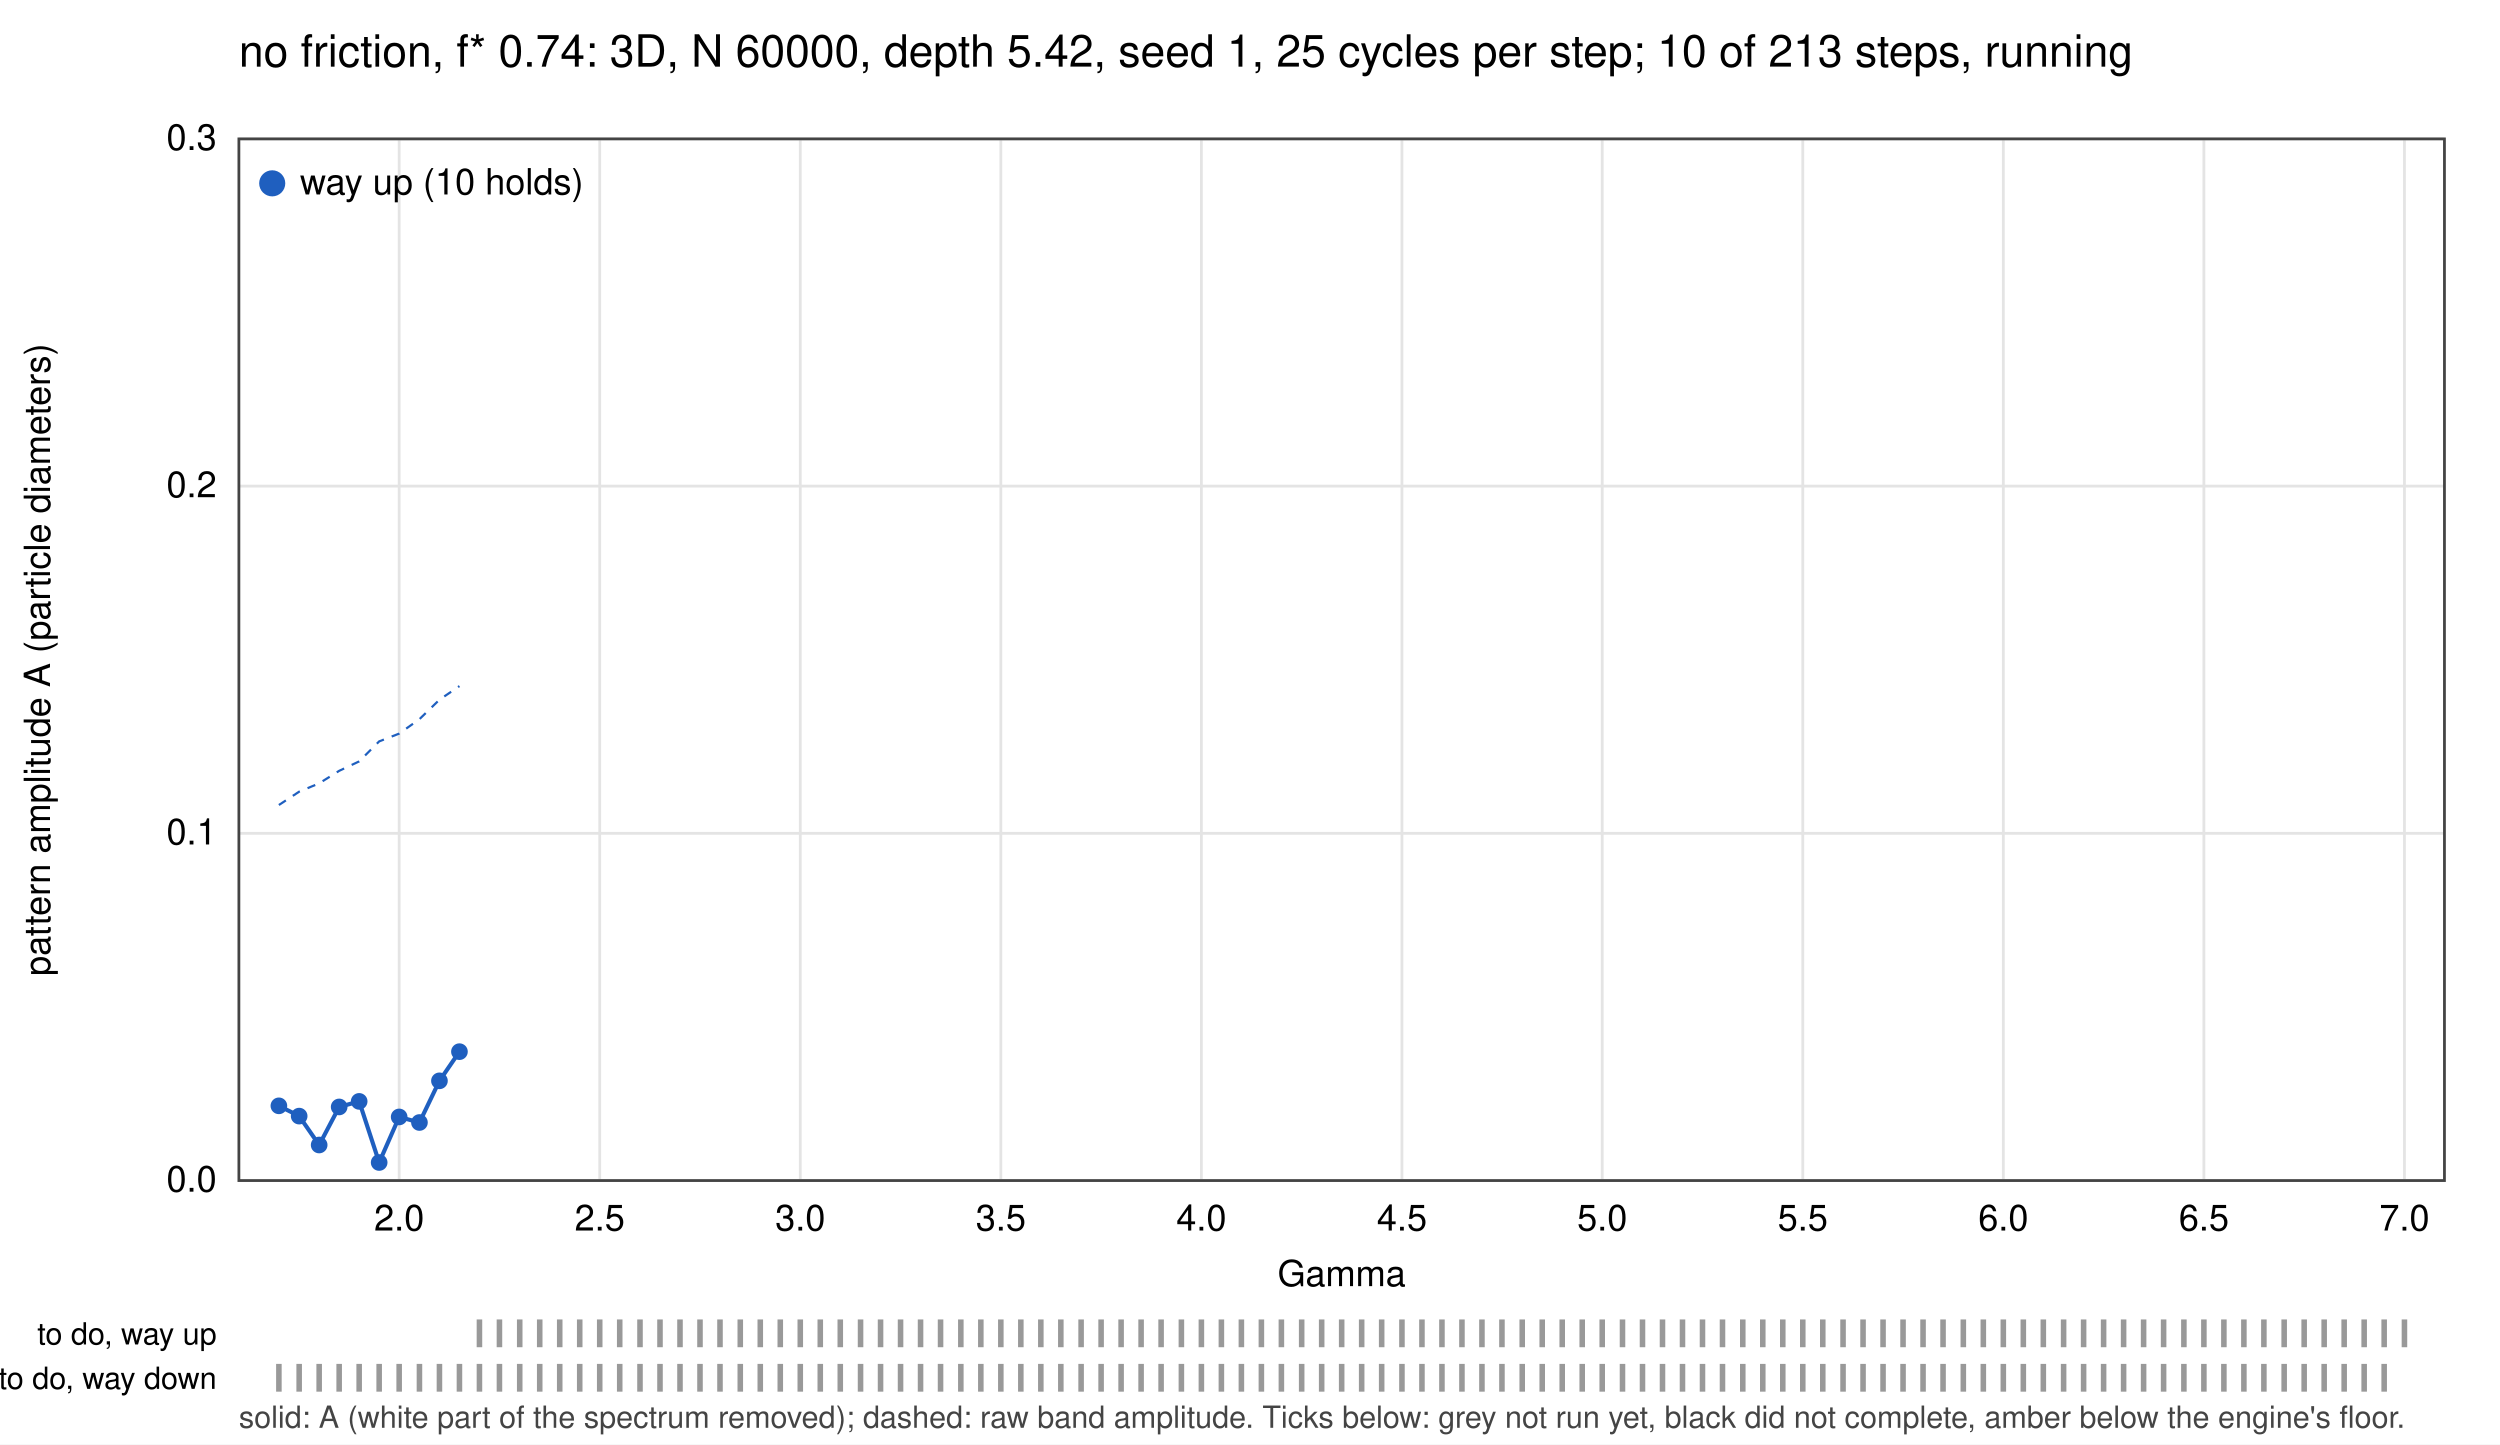
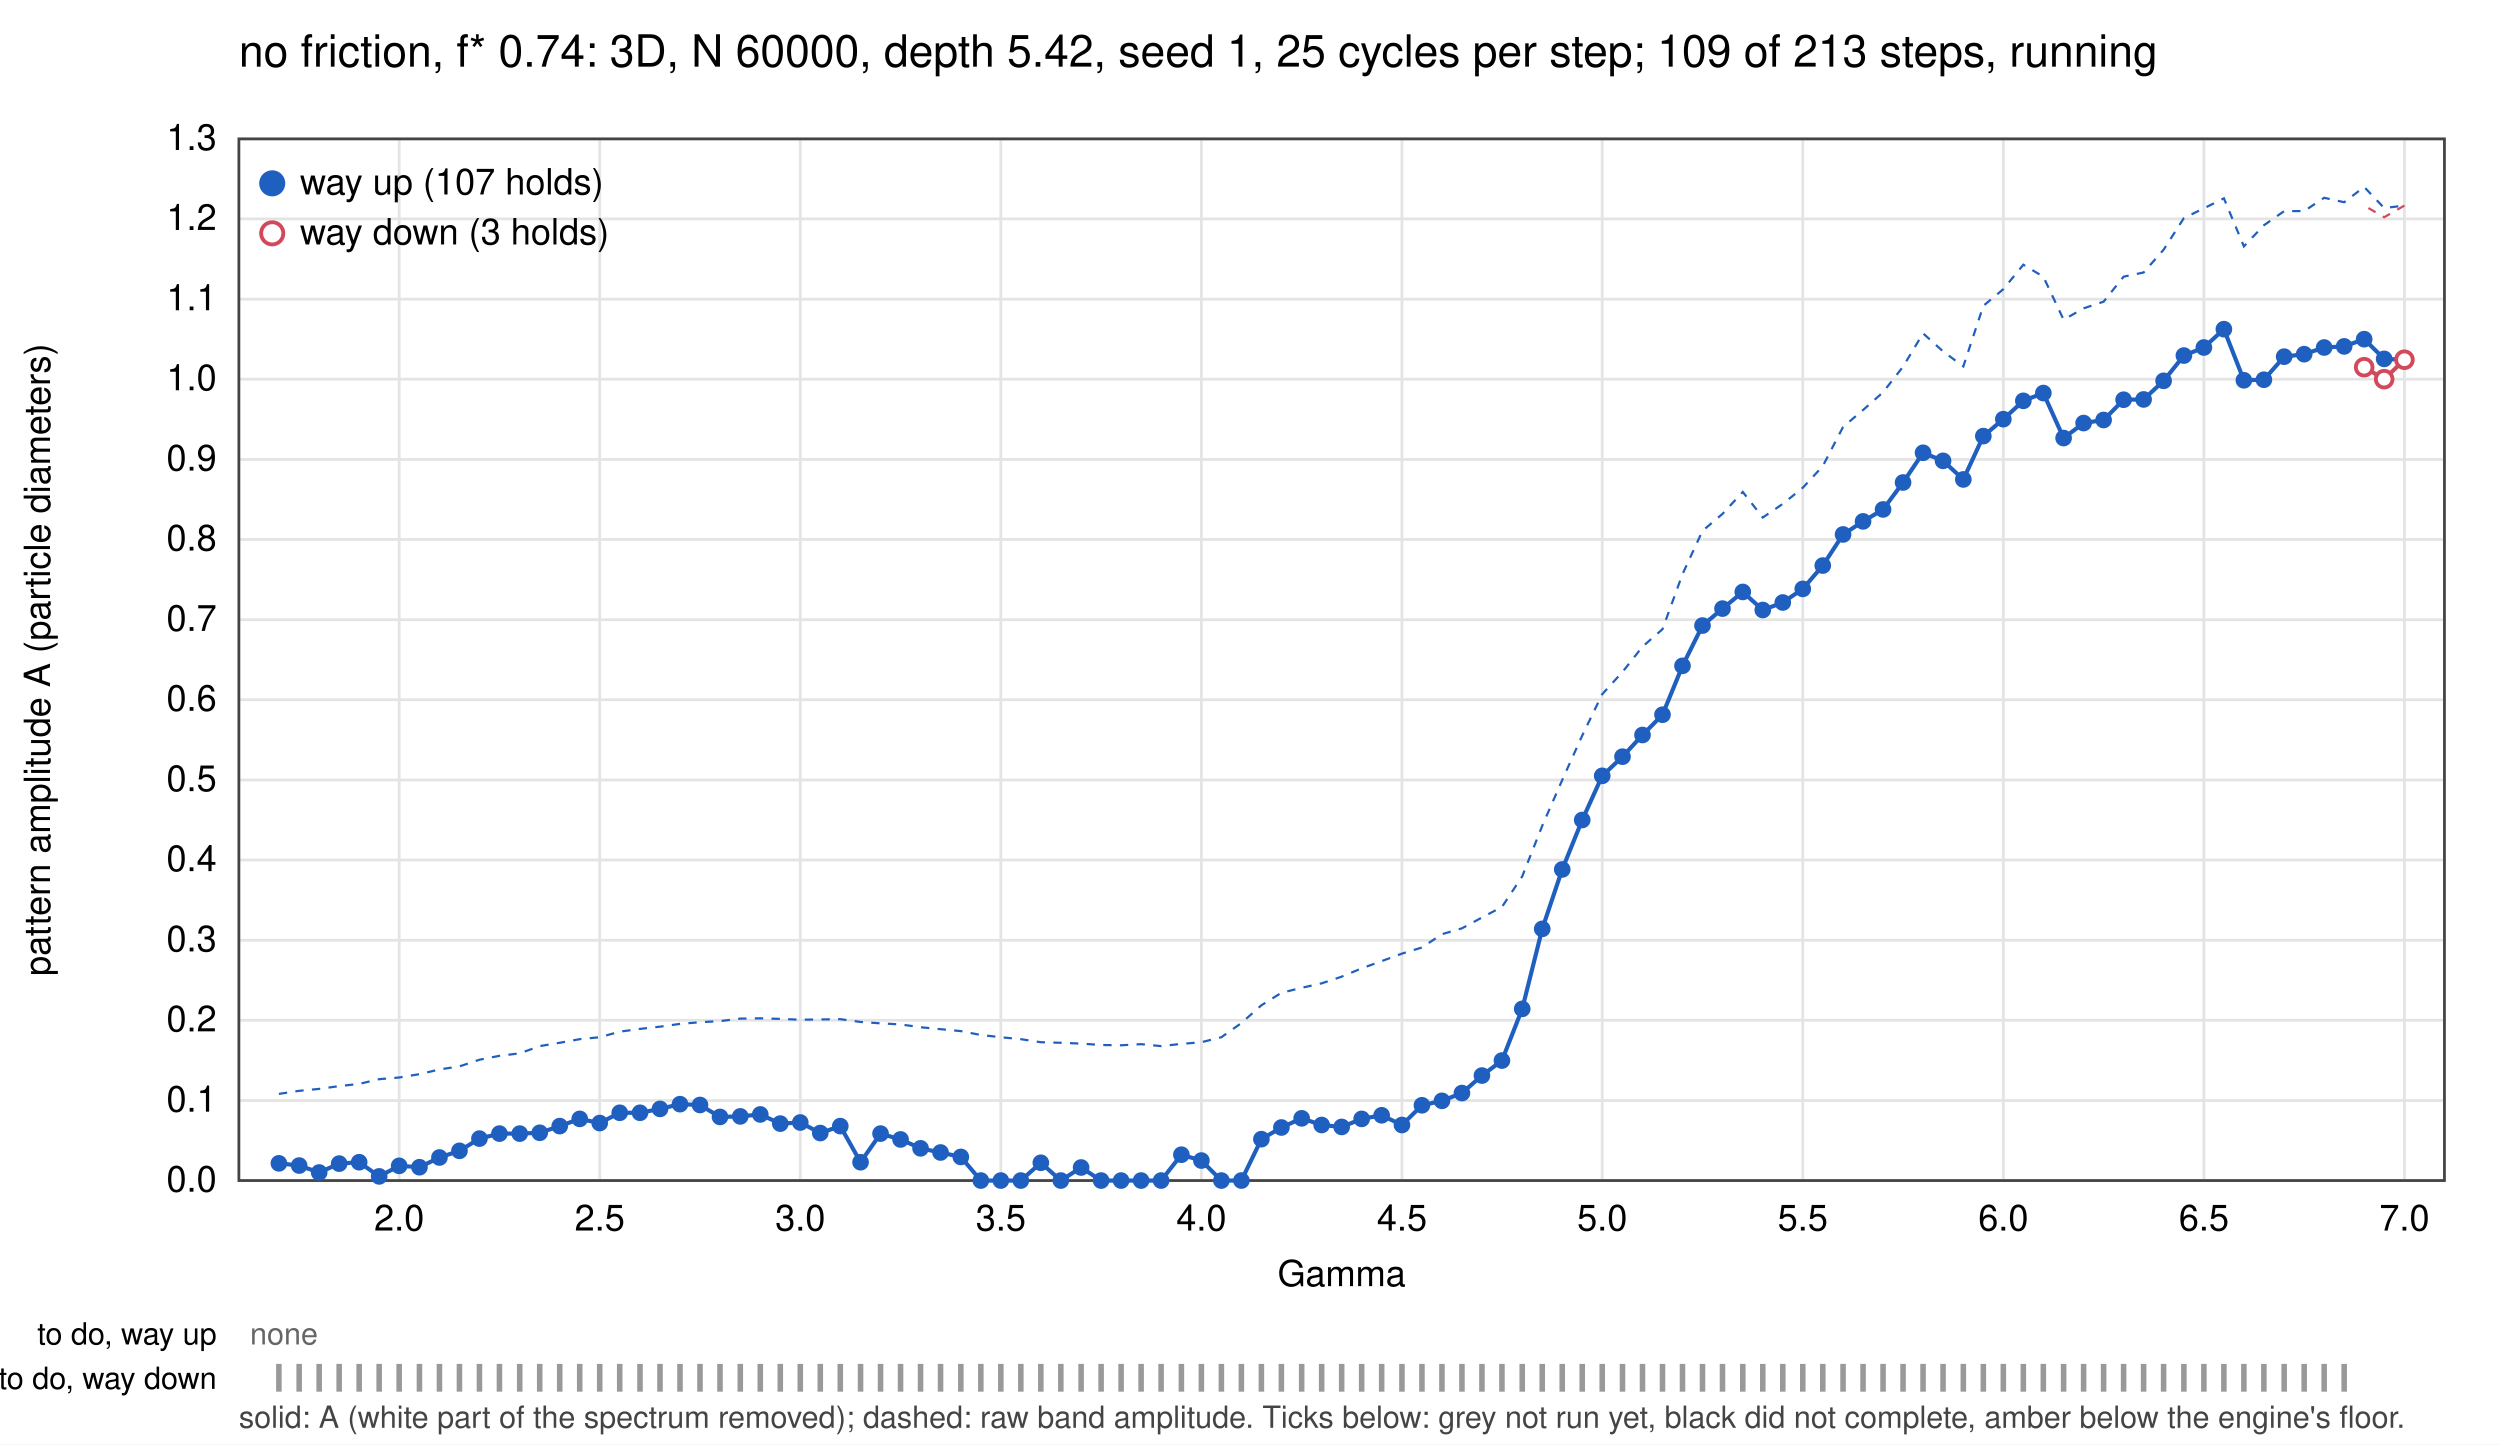
<svg xmlns="http://www.w3.org/2000/svg" width="900" height="520" viewBox="0 0 900 520" font-family="Helvetica, Arial, sans-serif" font-size="13">
  <rect width="900" height="520" fill="white" />
-   <text x="86" y="24" font-size="16">no friction, f* 0.74: 3D, N 60000, depth 5.42, seed 1, 25 cycles per step; 10 of 213 steps, running</text>
+   <text x="86" y="24" font-size="16">no friction, f* 0.74: 3D, N 60000, depth 5.42, seed 1, 25 cycles per step; 109 of 213 steps, running</text>
  <line x1="86" x2="880" y1="425.0" y2="425.0" stroke="#e4e4e4" />
  <text x="78" y="429.0" text-anchor="end">0.0</text>
-   <line x1="86" x2="880" y1="300.0" y2="300.0" stroke="#e4e4e4" />
-   <text x="78" y="304.0" text-anchor="end">0.1</text>
-   <line x1="86" x2="880" y1="175.0" y2="175.0" stroke="#e4e4e4" />
-   <text x="78" y="179.0" text-anchor="end">0.2</text>
+   <line x1="86" x2="880" y1="396.2" y2="396.2" stroke="#e4e4e4" />
+   <text x="78" y="400.2" text-anchor="end">0.1</text>
+   <line x1="86" x2="880" y1="367.3" y2="367.3" stroke="#e4e4e4" />
+   <text x="78" y="371.3" text-anchor="end">0.2</text>
+   <line x1="86" x2="880" y1="338.5" y2="338.5" stroke="#e4e4e4" />
+   <text x="78" y="342.5" text-anchor="end">0.3</text>
+   <line x1="86" x2="880" y1="309.6" y2="309.6" stroke="#e4e4e4" />
+   <text x="78" y="313.6" text-anchor="end">0.4</text>
+   <line x1="86" x2="880" y1="280.8" y2="280.8" stroke="#e4e4e4" />
+   <text x="78" y="284.8" text-anchor="end">0.5</text>
+   <line x1="86" x2="880" y1="251.9" y2="251.9" stroke="#e4e4e4" />
+   <text x="78" y="255.9" text-anchor="end">0.6</text>
+   <line x1="86" x2="880" y1="223.1" y2="223.1" stroke="#e4e4e4" />
+   <text x="78" y="227.1" text-anchor="end">0.7</text>
+   <line x1="86" x2="880" y1="194.2" y2="194.2" stroke="#e4e4e4" />
+   <text x="78" y="198.2" text-anchor="end">0.8</text>
+   <line x1="86" x2="880" y1="165.4" y2="165.4" stroke="#e4e4e4" />
+   <text x="78" y="169.4" text-anchor="end">0.9</text>
+   <line x1="86" x2="880" y1="136.5" y2="136.5" stroke="#e4e4e4" />
+   <text x="78" y="140.5" text-anchor="end">1.0</text>
+   <line x1="86" x2="880" y1="107.7" y2="107.7" stroke="#e4e4e4" />
+   <text x="78" y="111.7" text-anchor="end">1.1</text>
+   <line x1="86" x2="880" y1="78.8" y2="78.8" stroke="#e4e4e4" />
+   <text x="78" y="82.8" text-anchor="end">1.2</text>
  <line x1="86" x2="880" y1="50.0" y2="50.0" stroke="#e4e4e4" />
-   <text x="78" y="54.0" text-anchor="end">0.3</text>
+   <text x="78" y="54.0" text-anchor="end">1.3</text>
  <line x1="143.7" x2="143.7" y1="50" y2="425" stroke="#e4e4e4" />
  <text x="143.7" y="443" text-anchor="middle">2.0</text>
  <line x1="215.9" x2="215.9" y1="50" y2="425" stroke="#e4e4e4" />
  <text x="215.9" y="443" text-anchor="middle">2.5</text>
  <line x1="288.1" x2="288.1" y1="50" y2="425" stroke="#e4e4e4" />
  <text x="288.1" y="443" text-anchor="middle">3.0</text>
  <line x1="360.3" x2="360.3" y1="50" y2="425" stroke="#e4e4e4" />
  <text x="360.3" y="443" text-anchor="middle">3.5</text>
  <line x1="432.5" x2="432.5" y1="50" y2="425" stroke="#e4e4e4" />
  <text x="432.5" y="443" text-anchor="middle">4.0</text>
  <line x1="504.7" x2="504.7" y1="50" y2="425" stroke="#e4e4e4" />
  <text x="504.7" y="443" text-anchor="middle">4.5</text>
  <line x1="576.8" x2="576.8" y1="50" y2="425" stroke="#e4e4e4" />
  <text x="576.8" y="443" text-anchor="middle">5.0</text>
  <line x1="649.0" x2="649.0" y1="50" y2="425" stroke="#e4e4e4" />
  <text x="649.0" y="443" text-anchor="middle">5.5</text>
  <line x1="721.2" x2="721.2" y1="50" y2="425" stroke="#e4e4e4" />
  <text x="721.2" y="443" text-anchor="middle">6.0</text>
  <line x1="793.4" x2="793.4" y1="50" y2="425" stroke="#e4e4e4" />
  <text x="793.4" y="443" text-anchor="middle">6.5</text>
  <line x1="865.6" x2="865.6" y1="50" y2="425" stroke="#e4e4e4" />
  <text x="865.6" y="443" text-anchor="middle">7.0</text>
  <rect x="86" y="50" width="794" height="375" fill="none" stroke="#444" />
  <text x="483.0" y="463" text-anchor="middle">Gamma</text>
  <text transform="translate(18 237.5) rotate(-90)" text-anchor="middle">pattern amplitude A (particle diameters)</text>
-   <polyline fill="none" stroke="#1f5fbf" stroke-width="1.5" points="100.4,398.1 107.7,401.8 114.9,412.2 122.1,398.5 129.3,396.5 136.5,418.5 143.7,402.1 151.0,404.1 158.2,389.1 165.4,378.6" />
-   <polyline fill="none" stroke="#1f5fbf" stroke-width="0.8" stroke-dasharray="3 3" points="100.4,289.8 107.7,285.0 114.9,282.0 122.1,277.5 129.3,274.1 136.5,266.9 143.7,264.1 151.0,258.9 158.2,251.9 165.4,247.0" />
-   <circle cx="100.4" cy="398.1" r="3" fill="#1f5fbf" />
-   <circle cx="107.7" cy="401.8" r="3" fill="#1f5fbf" />
-   <circle cx="114.9" cy="412.2" r="3" fill="#1f5fbf" />
-   <circle cx="122.1" cy="398.5" r="3" fill="#1f5fbf" />
-   <circle cx="129.3" cy="396.5" r="3" fill="#1f5fbf" />
-   <circle cx="136.5" cy="418.5" r="3" fill="#1f5fbf" />
-   <circle cx="143.7" cy="402.1" r="3" fill="#1f5fbf" />
-   <circle cx="151.0" cy="404.1" r="3" fill="#1f5fbf" />
-   <circle cx="158.2" cy="389.1" r="3" fill="#1f5fbf" />
-   <circle cx="165.4" cy="378.6" r="3" fill="#1f5fbf" />
+   <polyline fill="none" stroke="#1f5fbf" stroke-width="1.5" points="100.4,418.8 107.7,419.6 114.9,422.1 122.1,418.9 129.3,418.4 136.5,423.5 143.7,419.7 151.0,420.2 158.2,416.7 165.4,414.3 172.6,409.9 179.8,408.1 187.1,408.1 194.3,407.8 201.5,405.4 208.7,402.8 215.9,404.3 223.1,400.6 230.4,400.6 237.6,399.2 244.8,397.5 252.0,397.8 259.2,402.1 266.5,401.9 273.7,401.2 280.9,404.5 288.1,404.1 295.3,407.9 302.5,405.4 309.8,418.4 317.0,408.1 324.2,410.2 331.4,413.4 338.6,414.9 345.9,416.5 353.1,425.0 360.3,425.0 367.5,425.0 374.7,418.6 381.9,425.0 389.2,420.3 396.4,425.0 403.6,425.0 410.8,425.0 418.0,425.0 425.3,415.7 432.5,417.8 439.7,425.0 446.9,425.0 454.1,410.1 461.3,405.9 468.6,402.6 475.8,405.0 483.0,405.7 490.2,402.8 497.4,401.5 504.7,405.0 511.9,397.9 519.1,396.3 526.3,393.5 533.5,387.2 540.7,381.8 548.0,363.2 555.2,334.4 562.4,313.0 569.6,295.2 576.8,279.3 584.1,272.4 591.3,264.6 598.5,257.3 605.7,239.7 612.9,225.2 620.1,219.1 627.4,213.1 634.6,219.6 641.8,216.9 649.0,212.0 656.2,203.6 663.5,192.4 670.7,187.7 677.9,183.4 685.1,173.7 692.3,163.0 699.5,165.9 706.8,172.6 714.0,157.0 721.2,150.9 728.4,144.3 735.6,141.5 742.9,157.7 750.1,152.3 757.3,151.2 764.5,143.9 771.7,143.8 778.9,137.1 786.2,128.0 793.4,125.1 800.6,118.5 807.8,136.9 815.0,136.7 822.3,128.4 829.5,127.5 836.7,125.1 843.9,124.7 851.1,122.1 858.3,129.2 865.6,129.5" />
+   <polyline fill="none" stroke="#1f5fbf" stroke-width="0.8" stroke-dasharray="3 3" points="100.4,393.8 107.7,392.7 114.9,392.0 122.1,391.0 129.3,390.2 136.5,388.5 143.7,387.9 151.0,386.7 158.2,385.0 165.4,383.9 172.6,381.5 179.8,380.1 187.1,379.2 194.3,376.6 201.5,375.4 208.7,374.1 215.9,373.4 223.1,371.4 230.4,370.4 237.6,369.6 244.8,368.6 252.0,368.0 259.2,367.6 266.5,366.7 273.7,366.6 280.9,366.8 288.1,367.1 295.3,367.0 302.5,366.9 309.8,367.9 317.0,368.4 324.2,368.8 331.4,369.8 338.6,370.5 345.9,371.2 353.1,372.6 360.3,373.4 367.5,374.1 374.7,375.2 381.9,375.4 389.2,375.7 396.4,376.2 403.6,376.3 410.8,375.9 418.0,376.6 425.3,375.8 432.5,375.2 439.7,373.4 446.9,368.3 454.1,361.9 461.3,357.4 468.6,355.6 475.8,354.0 483.0,351.6 490.2,348.6 497.4,346.0 504.7,343.3 511.9,341.1 519.1,336.3 526.3,334.2 533.5,330.3 540.7,326.5 548.0,315.5 555.2,297.3 562.4,280.8 569.6,264.8 576.8,249.9 584.1,241.9 591.3,232.8 598.5,226.5 605.7,206.7 612.9,191.1 620.1,185.0 627.4,177.1 634.6,186.3 641.8,181.4 649.0,175.6 656.2,167.8 663.5,153.7 670.7,147.6 677.9,141.2 685.1,132.0 692.3,120.0 699.5,126.5 706.8,131.9 714.0,110.1 721.2,104.1 728.4,95.3 735.6,99.6 742.9,115.1 750.1,111.0 757.3,108.6 764.5,99.6 771.7,98.1 778.9,89.9 786.2,78.5 793.4,75.0 800.6,71.4 807.8,88.7 815.0,81.1 822.3,76.0 829.5,76.0 836.7,71.2 843.9,72.8 851.1,67.3 858.3,74.9 865.6,74.0" />
+   <circle cx="100.4" cy="418.8" r="3" fill="#1f5fbf" />
+   <circle cx="107.7" cy="419.6" r="3" fill="#1f5fbf" />
+   <circle cx="114.9" cy="422.1" r="3" fill="#1f5fbf" />
+   <circle cx="122.1" cy="418.9" r="3" fill="#1f5fbf" />
+   <circle cx="129.3" cy="418.4" r="3" fill="#1f5fbf" />
+   <circle cx="136.5" cy="423.5" r="3" fill="#1f5fbf" />
+   <circle cx="143.7" cy="419.7" r="3" fill="#1f5fbf" />
+   <circle cx="151.0" cy="420.2" r="3" fill="#1f5fbf" />
+   <circle cx="158.2" cy="416.7" r="3" fill="#1f5fbf" />
+   <circle cx="165.4" cy="414.3" r="3" fill="#1f5fbf" />
+   <circle cx="172.6" cy="409.9" r="3" fill="#1f5fbf" />
+   <circle cx="179.8" cy="408.1" r="3" fill="#1f5fbf" />
+   <circle cx="187.1" cy="408.1" r="3" fill="#1f5fbf" />
+   <circle cx="194.3" cy="407.8" r="3" fill="#1f5fbf" />
+   <circle cx="201.5" cy="405.4" r="3" fill="#1f5fbf" />
+   <circle cx="208.7" cy="402.8" r="3" fill="#1f5fbf" />
+   <circle cx="215.9" cy="404.3" r="3" fill="#1f5fbf" />
+   <circle cx="223.1" cy="400.6" r="3" fill="#1f5fbf" />
+   <circle cx="230.4" cy="400.6" r="3" fill="#1f5fbf" />
+   <circle cx="237.6" cy="399.2" r="3" fill="#1f5fbf" />
+   <circle cx="244.8" cy="397.5" r="3" fill="#1f5fbf" />
+   <circle cx="252.0" cy="397.8" r="3" fill="#1f5fbf" />
+   <circle cx="259.2" cy="402.1" r="3" fill="#1f5fbf" />
+   <circle cx="266.5" cy="401.9" r="3" fill="#1f5fbf" />
+   <circle cx="273.7" cy="401.2" r="3" fill="#1f5fbf" />
+   <circle cx="280.9" cy="404.5" r="3" fill="#1f5fbf" />
+   <circle cx="288.1" cy="404.1" r="3" fill="#1f5fbf" />
+   <circle cx="295.3" cy="407.9" r="3" fill="#1f5fbf" />
+   <circle cx="302.5" cy="405.4" r="3" fill="#1f5fbf" />
+   <circle cx="309.8" cy="418.4" r="3" fill="#1f5fbf" />
+   <circle cx="317.0" cy="408.1" r="3" fill="#1f5fbf" />
+   <circle cx="324.2" cy="410.2" r="3" fill="#1f5fbf" />
+   <circle cx="331.4" cy="413.4" r="3" fill="#1f5fbf" />
+   <circle cx="338.6" cy="414.9" r="3" fill="#1f5fbf" />
+   <circle cx="345.9" cy="416.5" r="3" fill="#1f5fbf" />
+   <circle cx="353.1" cy="425.0" r="3" fill="#1f5fbf" />
+   <circle cx="360.3" cy="425.0" r="3" fill="#1f5fbf" />
+   <circle cx="367.5" cy="425.0" r="3" fill="#1f5fbf" />
+   <circle cx="374.7" cy="418.6" r="3" fill="#1f5fbf" />
+   <circle cx="381.9" cy="425.0" r="3" fill="#1f5fbf" />
+   <circle cx="389.2" cy="420.3" r="3" fill="#1f5fbf" />
+   <circle cx="396.4" cy="425.0" r="3" fill="#1f5fbf" />
+   <circle cx="403.6" cy="425.0" r="3" fill="#1f5fbf" />
+   <circle cx="410.8" cy="425.0" r="3" fill="#1f5fbf" />
+   <circle cx="418.0" cy="425.0" r="3" fill="#1f5fbf" />
+   <circle cx="425.3" cy="415.7" r="3" fill="#1f5fbf" />
+   <circle cx="432.5" cy="417.8" r="3" fill="#1f5fbf" />
+   <circle cx="439.7" cy="425.0" r="3" fill="#1f5fbf" />
+   <circle cx="446.9" cy="425.0" r="3" fill="#1f5fbf" />
+   <circle cx="454.1" cy="410.1" r="3" fill="#1f5fbf" />
+   <circle cx="461.3" cy="405.9" r="3" fill="#1f5fbf" />
+   <circle cx="468.6" cy="402.6" r="3" fill="#1f5fbf" />
+   <circle cx="475.8" cy="405.0" r="3" fill="#1f5fbf" />
+   <circle cx="483.0" cy="405.7" r="3" fill="#1f5fbf" />
+   <circle cx="490.2" cy="402.8" r="3" fill="#1f5fbf" />
+   <circle cx="497.4" cy="401.5" r="3" fill="#1f5fbf" />
+   <circle cx="504.7" cy="405.0" r="3" fill="#1f5fbf" />
+   <circle cx="511.9" cy="397.9" r="3" fill="#1f5fbf" />
+   <circle cx="519.1" cy="396.3" r="3" fill="#1f5fbf" />
+   <circle cx="526.3" cy="393.5" r="3" fill="#1f5fbf" />
+   <circle cx="533.5" cy="387.2" r="3" fill="#1f5fbf" />
+   <circle cx="540.7" cy="381.8" r="3" fill="#1f5fbf" />
+   <circle cx="548.0" cy="363.2" r="3" fill="#1f5fbf" />
+   <circle cx="555.2" cy="334.4" r="3" fill="#1f5fbf" />
+   <circle cx="562.4" cy="313.0" r="3" fill="#1f5fbf" />
+   <circle cx="569.6" cy="295.2" r="3" fill="#1f5fbf" />
+   <circle cx="576.8" cy="279.3" r="3" fill="#1f5fbf" />
+   <circle cx="584.1" cy="272.4" r="3" fill="#1f5fbf" />
+   <circle cx="591.3" cy="264.6" r="3" fill="#1f5fbf" />
+   <circle cx="598.5" cy="257.3" r="3" fill="#1f5fbf" />
+   <circle cx="605.7" cy="239.7" r="3" fill="#1f5fbf" />
+   <circle cx="612.9" cy="225.2" r="3" fill="#1f5fbf" />
+   <circle cx="620.1" cy="219.1" r="3" fill="#1f5fbf" />
+   <circle cx="627.4" cy="213.1" r="3" fill="#1f5fbf" />
+   <circle cx="634.6" cy="219.6" r="3" fill="#1f5fbf" />
+   <circle cx="641.8" cy="216.9" r="3" fill="#1f5fbf" />
+   <circle cx="649.0" cy="212.0" r="3" fill="#1f5fbf" />
+   <circle cx="656.2" cy="203.6" r="3" fill="#1f5fbf" />
+   <circle cx="663.5" cy="192.4" r="3" fill="#1f5fbf" />
+   <circle cx="670.7" cy="187.7" r="3" fill="#1f5fbf" />
+   <circle cx="677.9" cy="183.4" r="3" fill="#1f5fbf" />
+   <circle cx="685.1" cy="173.7" r="3" fill="#1f5fbf" />
+   <circle cx="692.3" cy="163.0" r="3" fill="#1f5fbf" />
+   <circle cx="699.5" cy="165.9" r="3" fill="#1f5fbf" />
+   <circle cx="706.8" cy="172.6" r="3" fill="#1f5fbf" />
+   <circle cx="714.0" cy="157.0" r="3" fill="#1f5fbf" />
+   <circle cx="721.2" cy="150.9" r="3" fill="#1f5fbf" />
+   <circle cx="728.4" cy="144.3" r="3" fill="#1f5fbf" />
+   <circle cx="735.6" cy="141.5" r="3" fill="#1f5fbf" />
+   <circle cx="742.9" cy="157.7" r="3" fill="#1f5fbf" />
+   <circle cx="750.1" cy="152.3" r="3" fill="#1f5fbf" />
+   <circle cx="757.3" cy="151.2" r="3" fill="#1f5fbf" />
+   <circle cx="764.5" cy="143.9" r="3" fill="#1f5fbf" />
+   <circle cx="771.7" cy="143.8" r="3" fill="#1f5fbf" />
+   <circle cx="778.9" cy="137.1" r="3" fill="#1f5fbf" />
+   <circle cx="786.2" cy="128.0" r="3" fill="#1f5fbf" />
+   <circle cx="793.4" cy="125.1" r="3" fill="#1f5fbf" />
+   <circle cx="800.6" cy="118.5" r="3" fill="#1f5fbf" />
+   <circle cx="807.8" cy="136.9" r="3" fill="#1f5fbf" />
+   <circle cx="815.0" cy="136.7" r="3" fill="#1f5fbf" />
+   <circle cx="822.3" cy="128.4" r="3" fill="#1f5fbf" />
+   <circle cx="829.5" cy="127.5" r="3" fill="#1f5fbf" />
+   <circle cx="836.7" cy="125.1" r="3" fill="#1f5fbf" />
+   <circle cx="843.9" cy="124.7" r="3" fill="#1f5fbf" />
+   <circle cx="851.1" cy="122.1" r="3" fill="#1f5fbf" />
+   <circle cx="858.3" cy="129.2" r="3" fill="#1f5fbf" />
+   <circle cx="865.6" cy="129.5" r="3" fill="#1f5fbf" />
  <circle cx="98" cy="66" r="4" fill="#1f5fbf" stroke="#1f5fbf" stroke-width="1.4" />
-   <text x="108" y="70">way up (10 holds)</text>
-   <line x1="172.6" x2="172.6" y1="475" y2="485" stroke="#999" stroke-width="2" />
-   <line x1="179.8" x2="179.8" y1="475" y2="485" stroke="#999" stroke-width="2" />
-   <line x1="187.1" x2="187.1" y1="475" y2="485" stroke="#999" stroke-width="2" />
-   <line x1="194.3" x2="194.3" y1="475" y2="485" stroke="#999" stroke-width="2" />
-   <line x1="201.5" x2="201.5" y1="475" y2="485" stroke="#999" stroke-width="2" />
-   <line x1="208.7" x2="208.7" y1="475" y2="485" stroke="#999" stroke-width="2" />
-   <line x1="215.9" x2="215.9" y1="475" y2="485" stroke="#999" stroke-width="2" />
-   <line x1="223.1" x2="223.1" y1="475" y2="485" stroke="#999" stroke-width="2" />
-   <line x1="230.4" x2="230.4" y1="475" y2="485" stroke="#999" stroke-width="2" />
-   <line x1="237.6" x2="237.6" y1="475" y2="485" stroke="#999" stroke-width="2" />
-   <line x1="244.8" x2="244.8" y1="475" y2="485" stroke="#999" stroke-width="2" />
-   <line x1="252.0" x2="252.0" y1="475" y2="485" stroke="#999" stroke-width="2" />
-   <line x1="259.2" x2="259.2" y1="475" y2="485" stroke="#999" stroke-width="2" />
-   <line x1="266.5" x2="266.5" y1="475" y2="485" stroke="#999" stroke-width="2" />
-   <line x1="273.7" x2="273.7" y1="475" y2="485" stroke="#999" stroke-width="2" />
-   <line x1="280.9" x2="280.9" y1="475" y2="485" stroke="#999" stroke-width="2" />
-   <line x1="288.1" x2="288.1" y1="475" y2="485" stroke="#999" stroke-width="2" />
-   <line x1="295.3" x2="295.3" y1="475" y2="485" stroke="#999" stroke-width="2" />
-   <line x1="302.5" x2="302.5" y1="475" y2="485" stroke="#999" stroke-width="2" />
-   <line x1="309.8" x2="309.8" y1="475" y2="485" stroke="#999" stroke-width="2" />
-   <line x1="317.0" x2="317.0" y1="475" y2="485" stroke="#999" stroke-width="2" />
-   <line x1="324.2" x2="324.2" y1="475" y2="485" stroke="#999" stroke-width="2" />
-   <line x1="331.4" x2="331.4" y1="475" y2="485" stroke="#999" stroke-width="2" />
-   <line x1="338.6" x2="338.6" y1="475" y2="485" stroke="#999" stroke-width="2" />
-   <line x1="345.9" x2="345.9" y1="475" y2="485" stroke="#999" stroke-width="2" />
-   <line x1="353.1" x2="353.1" y1="475" y2="485" stroke="#999" stroke-width="2" />
-   <line x1="360.3" x2="360.3" y1="475" y2="485" stroke="#999" stroke-width="2" />
-   <line x1="367.5" x2="367.5" y1="475" y2="485" stroke="#999" stroke-width="2" />
-   <line x1="374.7" x2="374.7" y1="475" y2="485" stroke="#999" stroke-width="2" />
-   <line x1="381.9" x2="381.9" y1="475" y2="485" stroke="#999" stroke-width="2" />
-   <line x1="389.2" x2="389.2" y1="475" y2="485" stroke="#999" stroke-width="2" />
-   <line x1="396.4" x2="396.4" y1="475" y2="485" stroke="#999" stroke-width="2" />
-   <line x1="403.6" x2="403.6" y1="475" y2="485" stroke="#999" stroke-width="2" />
-   <line x1="410.8" x2="410.8" y1="475" y2="485" stroke="#999" stroke-width="2" />
-   <line x1="418.0" x2="418.0" y1="475" y2="485" stroke="#999" stroke-width="2" />
-   <line x1="425.3" x2="425.3" y1="475" y2="485" stroke="#999" stroke-width="2" />
-   <line x1="432.5" x2="432.5" y1="475" y2="485" stroke="#999" stroke-width="2" />
-   <line x1="439.7" x2="439.7" y1="475" y2="485" stroke="#999" stroke-width="2" />
-   <line x1="446.9" x2="446.9" y1="475" y2="485" stroke="#999" stroke-width="2" />
-   <line x1="454.1" x2="454.1" y1="475" y2="485" stroke="#999" stroke-width="2" />
-   <line x1="461.3" x2="461.3" y1="475" y2="485" stroke="#999" stroke-width="2" />
-   <line x1="468.6" x2="468.6" y1="475" y2="485" stroke="#999" stroke-width="2" />
-   <line x1="475.8" x2="475.8" y1="475" y2="485" stroke="#999" stroke-width="2" />
-   <line x1="483.0" x2="483.0" y1="475" y2="485" stroke="#999" stroke-width="2" />
-   <line x1="490.2" x2="490.2" y1="475" y2="485" stroke="#999" stroke-width="2" />
-   <line x1="497.4" x2="497.4" y1="475" y2="485" stroke="#999" stroke-width="2" />
-   <line x1="504.7" x2="504.7" y1="475" y2="485" stroke="#999" stroke-width="2" />
-   <line x1="511.9" x2="511.9" y1="475" y2="485" stroke="#999" stroke-width="2" />
-   <line x1="519.1" x2="519.1" y1="475" y2="485" stroke="#999" stroke-width="2" />
-   <line x1="526.3" x2="526.3" y1="475" y2="485" stroke="#999" stroke-width="2" />
-   <line x1="533.5" x2="533.5" y1="475" y2="485" stroke="#999" stroke-width="2" />
-   <line x1="540.7" x2="540.7" y1="475" y2="485" stroke="#999" stroke-width="2" />
-   <line x1="548.0" x2="548.0" y1="475" y2="485" stroke="#999" stroke-width="2" />
-   <line x1="555.2" x2="555.2" y1="475" y2="485" stroke="#999" stroke-width="2" />
-   <line x1="562.4" x2="562.4" y1="475" y2="485" stroke="#999" stroke-width="2" />
-   <line x1="569.6" x2="569.6" y1="475" y2="485" stroke="#999" stroke-width="2" />
-   <line x1="576.8" x2="576.8" y1="475" y2="485" stroke="#999" stroke-width="2" />
-   <line x1="584.1" x2="584.1" y1="475" y2="485" stroke="#999" stroke-width="2" />
-   <line x1="591.3" x2="591.3" y1="475" y2="485" stroke="#999" stroke-width="2" />
-   <line x1="598.5" x2="598.5" y1="475" y2="485" stroke="#999" stroke-width="2" />
-   <line x1="605.7" x2="605.7" y1="475" y2="485" stroke="#999" stroke-width="2" />
-   <line x1="612.9" x2="612.9" y1="475" y2="485" stroke="#999" stroke-width="2" />
-   <line x1="620.1" x2="620.1" y1="475" y2="485" stroke="#999" stroke-width="2" />
-   <line x1="627.4" x2="627.4" y1="475" y2="485" stroke="#999" stroke-width="2" />
-   <line x1="634.6" x2="634.6" y1="475" y2="485" stroke="#999" stroke-width="2" />
-   <line x1="641.8" x2="641.8" y1="475" y2="485" stroke="#999" stroke-width="2" />
-   <line x1="649.0" x2="649.0" y1="475" y2="485" stroke="#999" stroke-width="2" />
-   <line x1="656.2" x2="656.2" y1="475" y2="485" stroke="#999" stroke-width="2" />
-   <line x1="663.5" x2="663.5" y1="475" y2="485" stroke="#999" stroke-width="2" />
-   <line x1="670.7" x2="670.7" y1="475" y2="485" stroke="#999" stroke-width="2" />
-   <line x1="677.9" x2="677.9" y1="475" y2="485" stroke="#999" stroke-width="2" />
-   <line x1="685.1" x2="685.1" y1="475" y2="485" stroke="#999" stroke-width="2" />
-   <line x1="692.3" x2="692.3" y1="475" y2="485" stroke="#999" stroke-width="2" />
-   <line x1="699.5" x2="699.5" y1="475" y2="485" stroke="#999" stroke-width="2" />
-   <line x1="706.8" x2="706.8" y1="475" y2="485" stroke="#999" stroke-width="2" />
-   <line x1="714.0" x2="714.0" y1="475" y2="485" stroke="#999" stroke-width="2" />
-   <line x1="721.2" x2="721.2" y1="475" y2="485" stroke="#999" stroke-width="2" />
-   <line x1="728.4" x2="728.4" y1="475" y2="485" stroke="#999" stroke-width="2" />
-   <line x1="735.6" x2="735.6" y1="475" y2="485" stroke="#999" stroke-width="2" />
-   <line x1="742.9" x2="742.9" y1="475" y2="485" stroke="#999" stroke-width="2" />
-   <line x1="750.1" x2="750.1" y1="475" y2="485" stroke="#999" stroke-width="2" />
-   <line x1="757.3" x2="757.3" y1="475" y2="485" stroke="#999" stroke-width="2" />
-   <line x1="764.5" x2="764.5" y1="475" y2="485" stroke="#999" stroke-width="2" />
-   <line x1="771.7" x2="771.7" y1="475" y2="485" stroke="#999" stroke-width="2" />
-   <line x1="778.9" x2="778.9" y1="475" y2="485" stroke="#999" stroke-width="2" />
-   <line x1="786.2" x2="786.2" y1="475" y2="485" stroke="#999" stroke-width="2" />
-   <line x1="793.4" x2="793.4" y1="475" y2="485" stroke="#999" stroke-width="2" />
-   <line x1="800.6" x2="800.6" y1="475" y2="485" stroke="#999" stroke-width="2" />
-   <line x1="807.8" x2="807.8" y1="475" y2="485" stroke="#999" stroke-width="2" />
-   <line x1="815.0" x2="815.0" y1="475" y2="485" stroke="#999" stroke-width="2" />
-   <line x1="822.3" x2="822.3" y1="475" y2="485" stroke="#999" stroke-width="2" />
-   <line x1="829.5" x2="829.5" y1="475" y2="485" stroke="#999" stroke-width="2" />
-   <line x1="836.7" x2="836.7" y1="475" y2="485" stroke="#999" stroke-width="2" />
-   <line x1="843.9" x2="843.9" y1="475" y2="485" stroke="#999" stroke-width="2" />
-   <line x1="851.1" x2="851.1" y1="475" y2="485" stroke="#999" stroke-width="2" />
-   <line x1="858.3" x2="858.3" y1="475" y2="485" stroke="#999" stroke-width="2" />
-   <line x1="865.6" x2="865.6" y1="475" y2="485" stroke="#999" stroke-width="2" />
-   <line x1="858.3" x2="858.3" y1="491" y2="501" stroke="#999" stroke-width="2" />
-   <line x1="851.1" x2="851.1" y1="491" y2="501" stroke="#999" stroke-width="2" />
+   <text x="108" y="70">way up (107 holds)</text>
+   <polyline fill="none" stroke="#d1495b" stroke-width="1.5" points="865.6,129.5 858.3,136.5 851.1,132.2" />
+   <polyline fill="none" stroke="#d1495b" stroke-width="0.8" stroke-dasharray="3 3" points="865.6,74.0 858.3,78.2 851.1,74.0" />
+   <circle cx="865.6" cy="129.5" r="3" fill="white" stroke="#d1495b" stroke-width="1.4" />
+   <circle cx="858.3" cy="136.5" r="3" fill="white" stroke="#d1495b" stroke-width="1.4" />
+   <circle cx="851.1" cy="132.2" r="3" fill="white" stroke="#d1495b" stroke-width="1.4" />
+   <circle cx="98" cy="84" r="4" fill="white" stroke="#d1495b" stroke-width="1.4" />
+   <text x="108" y="88">way down (3 holds)</text>
  <line x1="843.9" x2="843.9" y1="491" y2="501" stroke="#999" stroke-width="2" />
  <line x1="836.7" x2="836.7" y1="491" y2="501" stroke="#999" stroke-width="2" />
  <line x1="829.5" x2="829.5" y1="491" y2="501" stroke="#999" stroke-width="2" />
  <line x1="822.3" x2="822.3" y1="491" y2="501" stroke="#999" stroke-width="2" />
  <line x1="815.0" x2="815.0" y1="491" y2="501" stroke="#999" stroke-width="2" />
  <line x1="807.8" x2="807.8" y1="491" y2="501" stroke="#999" stroke-width="2" />
  <line x1="800.6" x2="800.6" y1="491" y2="501" stroke="#999" stroke-width="2" />
  <line x1="793.4" x2="793.4" y1="491" y2="501" stroke="#999" stroke-width="2" />
  <line x1="786.2" x2="786.2" y1="491" y2="501" stroke="#999" stroke-width="2" />
  <line x1="778.9" x2="778.9" y1="491" y2="501" stroke="#999" stroke-width="2" />
  <line x1="771.7" x2="771.7" y1="491" y2="501" stroke="#999" stroke-width="2" />
  <line x1="764.5" x2="764.5" y1="491" y2="501" stroke="#999" stroke-width="2" />
  <line x1="757.3" x2="757.3" y1="491" y2="501" stroke="#999" stroke-width="2" />
  <line x1="750.1" x2="750.1" y1="491" y2="501" stroke="#999" stroke-width="2" />
  <line x1="742.9" x2="742.9" y1="491" y2="501" stroke="#999" stroke-width="2" />
  <line x1="735.6" x2="735.6" y1="491" y2="501" stroke="#999" stroke-width="2" />
  <line x1="728.4" x2="728.4" y1="491" y2="501" stroke="#999" stroke-width="2" />
  <line x1="721.2" x2="721.2" y1="491" y2="501" stroke="#999" stroke-width="2" />
  <line x1="714.0" x2="714.0" y1="491" y2="501" stroke="#999" stroke-width="2" />
  <line x1="706.8" x2="706.8" y1="491" y2="501" stroke="#999" stroke-width="2" />
  <line x1="699.5" x2="699.5" y1="491" y2="501" stroke="#999" stroke-width="2" />
  <line x1="692.3" x2="692.3" y1="491" y2="501" stroke="#999" stroke-width="2" />
  <line x1="685.1" x2="685.1" y1="491" y2="501" stroke="#999" stroke-width="2" />
  <line x1="677.9" x2="677.9" y1="491" y2="501" stroke="#999" stroke-width="2" />
  <line x1="670.7" x2="670.7" y1="491" y2="501" stroke="#999" stroke-width="2" />
  <line x1="663.5" x2="663.5" y1="491" y2="501" stroke="#999" stroke-width="2" />
  <line x1="656.2" x2="656.2" y1="491" y2="501" stroke="#999" stroke-width="2" />
  <line x1="649.0" x2="649.0" y1="491" y2="501" stroke="#999" stroke-width="2" />
  <line x1="641.8" x2="641.8" y1="491" y2="501" stroke="#999" stroke-width="2" />
  <line x1="634.6" x2="634.6" y1="491" y2="501" stroke="#999" stroke-width="2" />
  <line x1="627.4" x2="627.4" y1="491" y2="501" stroke="#999" stroke-width="2" />
  <line x1="620.1" x2="620.1" y1="491" y2="501" stroke="#999" stroke-width="2" />
  <line x1="612.9" x2="612.9" y1="491" y2="501" stroke="#999" stroke-width="2" />
  <line x1="605.7" x2="605.7" y1="491" y2="501" stroke="#999" stroke-width="2" />
  <line x1="598.5" x2="598.5" y1="491" y2="501" stroke="#999" stroke-width="2" />
  <line x1="591.3" x2="591.3" y1="491" y2="501" stroke="#999" stroke-width="2" />
  <line x1="584.1" x2="584.1" y1="491" y2="501" stroke="#999" stroke-width="2" />
  <line x1="576.8" x2="576.8" y1="491" y2="501" stroke="#999" stroke-width="2" />
  <line x1="569.6" x2="569.6" y1="491" y2="501" stroke="#999" stroke-width="2" />
  <line x1="562.4" x2="562.4" y1="491" y2="501" stroke="#999" stroke-width="2" />
  <line x1="555.2" x2="555.2" y1="491" y2="501" stroke="#999" stroke-width="2" />
  <line x1="548.0" x2="548.0" y1="491" y2="501" stroke="#999" stroke-width="2" />
  <line x1="540.7" x2="540.7" y1="491" y2="501" stroke="#999" stroke-width="2" />
  <line x1="533.5" x2="533.5" y1="491" y2="501" stroke="#999" stroke-width="2" />
  <line x1="526.3" x2="526.3" y1="491" y2="501" stroke="#999" stroke-width="2" />
  <line x1="519.1" x2="519.1" y1="491" y2="501" stroke="#999" stroke-width="2" />
  <line x1="511.9" x2="511.9" y1="491" y2="501" stroke="#999" stroke-width="2" />
  <line x1="504.7" x2="504.7" y1="491" y2="501" stroke="#999" stroke-width="2" />
  <line x1="497.4" x2="497.4" y1="491" y2="501" stroke="#999" stroke-width="2" />
  <line x1="490.2" x2="490.2" y1="491" y2="501" stroke="#999" stroke-width="2" />
  <line x1="483.0" x2="483.0" y1="491" y2="501" stroke="#999" stroke-width="2" />
  <line x1="475.8" x2="475.8" y1="491" y2="501" stroke="#999" stroke-width="2" />
  <line x1="468.6" x2="468.6" y1="491" y2="501" stroke="#999" stroke-width="2" />
  <line x1="461.3" x2="461.3" y1="491" y2="501" stroke="#999" stroke-width="2" />
  <line x1="454.1" x2="454.1" y1="491" y2="501" stroke="#999" stroke-width="2" />
  <line x1="446.9" x2="446.9" y1="491" y2="501" stroke="#999" stroke-width="2" />
  <line x1="439.7" x2="439.7" y1="491" y2="501" stroke="#999" stroke-width="2" />
  <line x1="432.5" x2="432.5" y1="491" y2="501" stroke="#999" stroke-width="2" />
  <line x1="425.3" x2="425.3" y1="491" y2="501" stroke="#999" stroke-width="2" />
  <line x1="418.0" x2="418.0" y1="491" y2="501" stroke="#999" stroke-width="2" />
  <line x1="410.8" x2="410.8" y1="491" y2="501" stroke="#999" stroke-width="2" />
  <line x1="403.6" x2="403.6" y1="491" y2="501" stroke="#999" stroke-width="2" />
  <line x1="396.4" x2="396.4" y1="491" y2="501" stroke="#999" stroke-width="2" />
  <line x1="389.2" x2="389.2" y1="491" y2="501" stroke="#999" stroke-width="2" />
  <line x1="381.9" x2="381.9" y1="491" y2="501" stroke="#999" stroke-width="2" />
  <line x1="374.7" x2="374.7" y1="491" y2="501" stroke="#999" stroke-width="2" />
  <line x1="367.5" x2="367.5" y1="491" y2="501" stroke="#999" stroke-width="2" />
  <line x1="360.3" x2="360.3" y1="491" y2="501" stroke="#999" stroke-width="2" />
  <line x1="353.1" x2="353.1" y1="491" y2="501" stroke="#999" stroke-width="2" />
  <line x1="345.9" x2="345.9" y1="491" y2="501" stroke="#999" stroke-width="2" />
  <line x1="338.6" x2="338.6" y1="491" y2="501" stroke="#999" stroke-width="2" />
  <line x1="331.4" x2="331.4" y1="491" y2="501" stroke="#999" stroke-width="2" />
  <line x1="324.2" x2="324.2" y1="491" y2="501" stroke="#999" stroke-width="2" />
  <line x1="317.0" x2="317.0" y1="491" y2="501" stroke="#999" stroke-width="2" />
  <line x1="309.8" x2="309.8" y1="491" y2="501" stroke="#999" stroke-width="2" />
  <line x1="302.5" x2="302.5" y1="491" y2="501" stroke="#999" stroke-width="2" />
  <line x1="295.3" x2="295.3" y1="491" y2="501" stroke="#999" stroke-width="2" />
  <line x1="288.1" x2="288.1" y1="491" y2="501" stroke="#999" stroke-width="2" />
  <line x1="280.9" x2="280.9" y1="491" y2="501" stroke="#999" stroke-width="2" />
  <line x1="273.7" x2="273.7" y1="491" y2="501" stroke="#999" stroke-width="2" />
  <line x1="266.5" x2="266.5" y1="491" y2="501" stroke="#999" stroke-width="2" />
  <line x1="259.2" x2="259.2" y1="491" y2="501" stroke="#999" stroke-width="2" />
  <line x1="252.0" x2="252.0" y1="491" y2="501" stroke="#999" stroke-width="2" />
  <line x1="244.8" x2="244.8" y1="491" y2="501" stroke="#999" stroke-width="2" />
  <line x1="237.6" x2="237.6" y1="491" y2="501" stroke="#999" stroke-width="2" />
  <line x1="230.4" x2="230.4" y1="491" y2="501" stroke="#999" stroke-width="2" />
  <line x1="223.1" x2="223.1" y1="491" y2="501" stroke="#999" stroke-width="2" />
  <line x1="215.9" x2="215.9" y1="491" y2="501" stroke="#999" stroke-width="2" />
  <line x1="208.7" x2="208.7" y1="491" y2="501" stroke="#999" stroke-width="2" />
  <line x1="201.5" x2="201.5" y1="491" y2="501" stroke="#999" stroke-width="2" />
  <line x1="194.3" x2="194.3" y1="491" y2="501" stroke="#999" stroke-width="2" />
  <line x1="187.1" x2="187.1" y1="491" y2="501" stroke="#999" stroke-width="2" />
  <line x1="179.8" x2="179.8" y1="491" y2="501" stroke="#999" stroke-width="2" />
  <line x1="172.6" x2="172.6" y1="491" y2="501" stroke="#999" stroke-width="2" />
  <line x1="165.4" x2="165.4" y1="491" y2="501" stroke="#999" stroke-width="2" />
  <line x1="158.2" x2="158.2" y1="491" y2="501" stroke="#999" stroke-width="2" />
  <line x1="151.0" x2="151.0" y1="491" y2="501" stroke="#999" stroke-width="2" />
  <line x1="143.7" x2="143.7" y1="491" y2="501" stroke="#999" stroke-width="2" />
  <line x1="136.5" x2="136.5" y1="491" y2="501" stroke="#999" stroke-width="2" />
  <line x1="129.3" x2="129.3" y1="491" y2="501" stroke="#999" stroke-width="2" />
  <line x1="122.1" x2="122.1" y1="491" y2="501" stroke="#999" stroke-width="2" />
  <line x1="114.9" x2="114.9" y1="491" y2="501" stroke="#999" stroke-width="2" />
  <line x1="107.7" x2="107.7" y1="491" y2="501" stroke="#999" stroke-width="2" />
  <line x1="100.4" x2="100.4" y1="491" y2="501" stroke="#999" stroke-width="2" />
  <text x="78" y="484" text-anchor="end" font-size="11">to do, way up</text>
+   <text x="90" y="484" font-size="11" fill="#666">none</text>
  <text x="78" y="500" text-anchor="end" font-size="11">to do, way down</text>
  <text x="86" y="514" font-size="11" fill="#444">solid: A (white part of the spectrum removed); dashed: raw band amplitude. Ticks below: grey not run yet, black did not complete, amber below the engine's floor. </text>
</svg>
